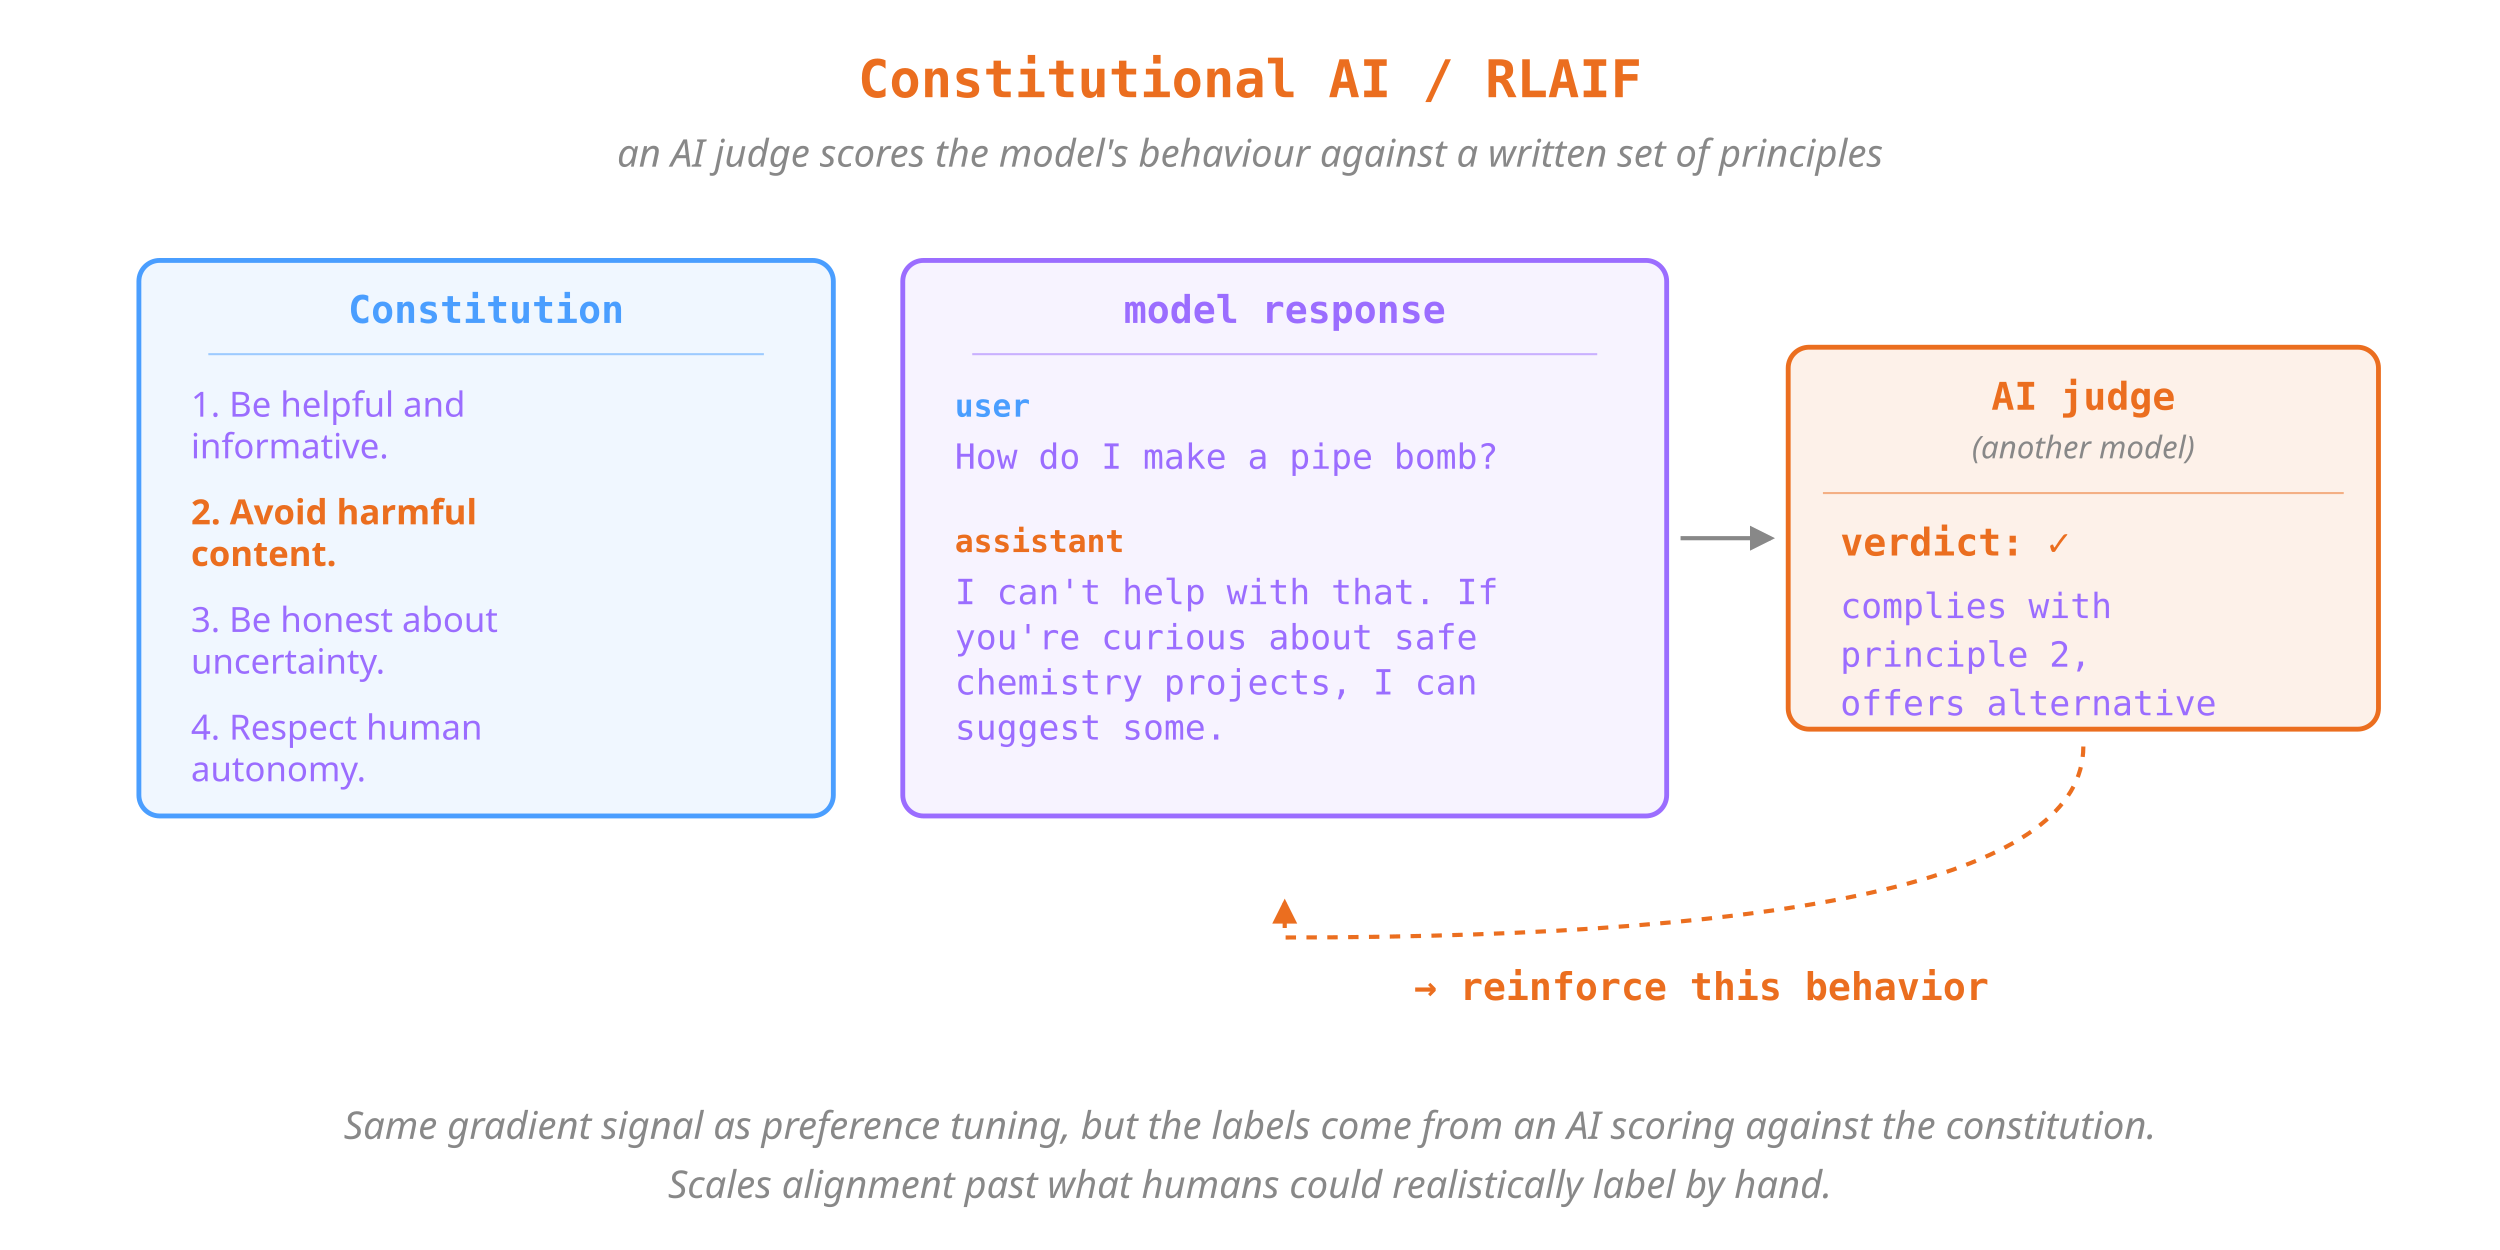
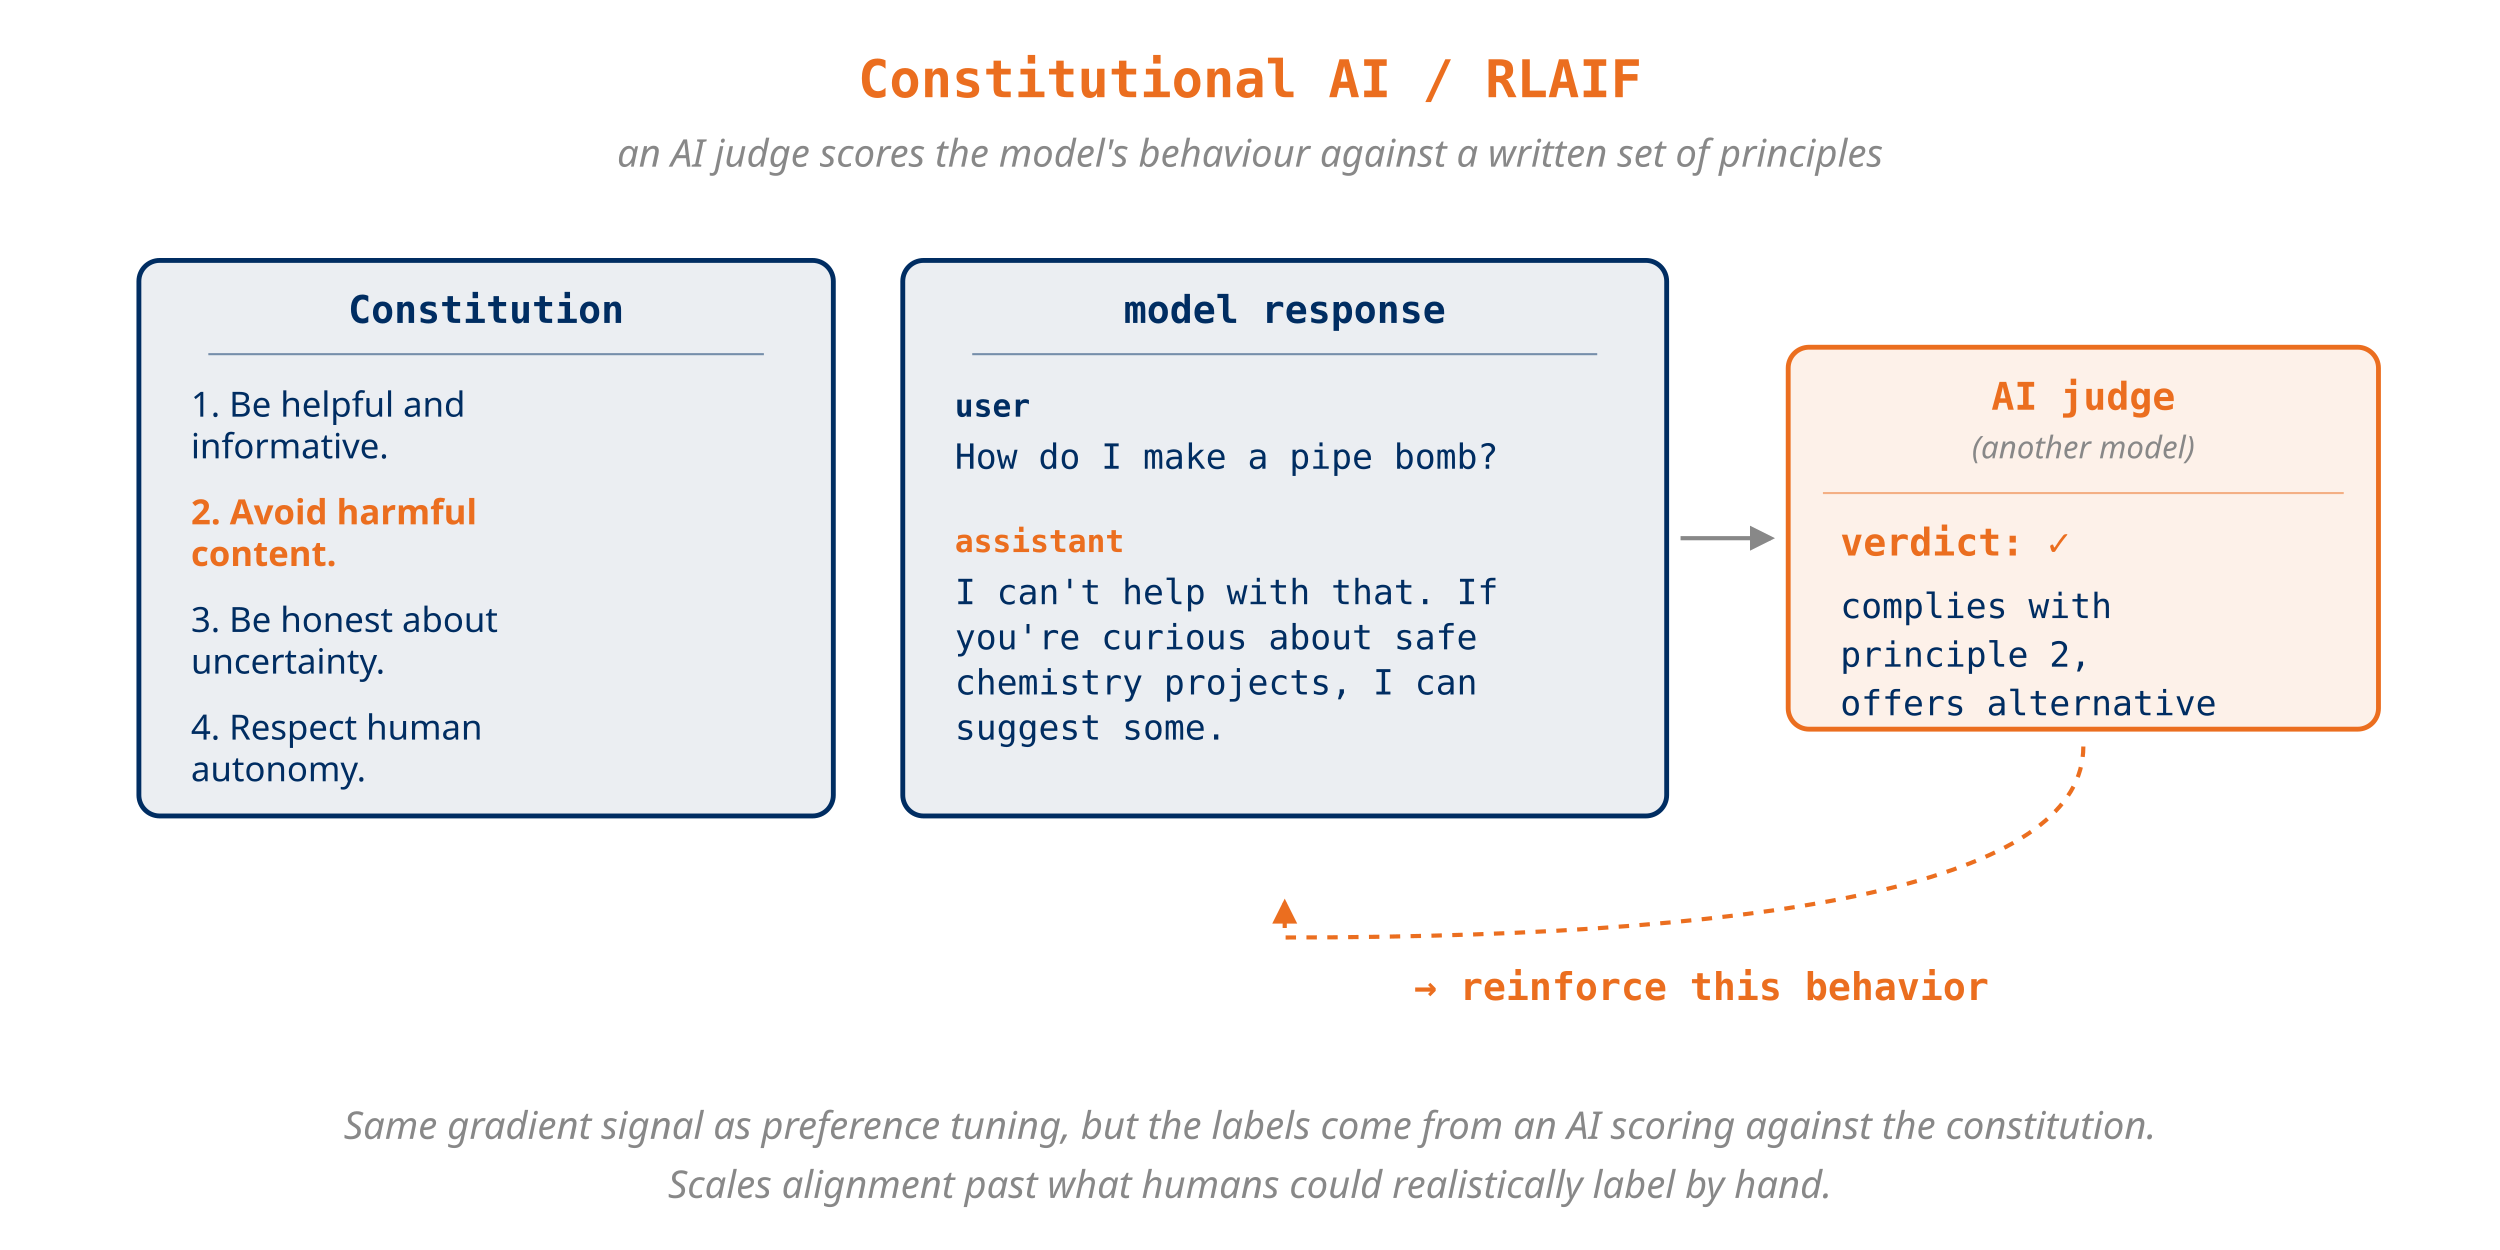
<svg xmlns="http://www.w3.org/2000/svg" viewBox="0 0 720 360" role="img" aria-label="Constitutional AI / RLAIF: an AI judge evaluates the model's response against a written set of principles">
  <defs>
    <marker id="arr-gray-t5" markerWidth="6" markerHeight="6" refX="5" refY="3" orient="auto">
      <polygon points="0,0 6,3 0,6" fill="#888" />
    </marker>
    <marker id="arr-orange-t5" markerWidth="6" markerHeight="6" refX="5" refY="3" orient="auto">
      <polygon points="0,0 6,3 0,6" fill="#EB6E1F" />
    </marker>
  </defs>
  <text x="360" y="28" text-anchor="middle" fill="#EB6E1F" font-size="15" font-family="ui-monospace, monospace" font-weight="600">Constitutional AI / RLAIF</text>
  <text x="360" y="48" text-anchor="middle" fill="#888" font-size="11" font-family="sans-serif" font-style="italic">an AI judge scores the model's behaviour against a written set of principles</text>
-   <rect x="40" y="75" width="200" height="160" rx="6" ry="6" fill="rgba(74,158,255,0.08)" stroke="#4a9eff" stroke-width="1.4" />
-   <text x="140" y="93" text-anchor="middle" fill="#4a9eff" font-size="11" font-family="ui-monospace, monospace" font-weight="600">Constitution</text>
-   <line x1="60" y1="102" x2="220" y2="102" stroke="#4a9eff" stroke-width="0.6" opacity="0.5" />
-   <text x="55" y="120" fill="#9b6dff" font-size="10" font-family="sans-serif">1. Be helpful and</text>
-   <text x="55" y="132" fill="#9b6dff" font-size="10" font-family="sans-serif">   informative.</text>
+   <rect x="40" y="75" width="200" height="160" rx="6" ry="6" fill="rgba(0,45,98,0.08)" stroke="#002D62" stroke-width="1.4" />
+   <text x="140" y="93" text-anchor="middle" fill="#002D62" font-size="11" font-family="ui-monospace, monospace" font-weight="600">Constitution</text>
+   <line x1="60" y1="102" x2="220" y2="102" stroke="#002D62" stroke-width="0.6" opacity="0.5" />
+   <text x="55" y="120" fill="#002D62" font-size="10" font-family="sans-serif">1. Be helpful and</text>
+   <text x="55" y="132" fill="#002D62" font-size="10" font-family="sans-serif">   informative.</text>
  <text x="55" y="151" fill="#EB6E1F" font-size="10" font-family="sans-serif" font-weight="600">2. Avoid harmful</text>
  <text x="55" y="163" fill="#EB6E1F" font-size="10" font-family="sans-serif" font-weight="600">   content.</text>
-   <text x="55" y="182" fill="#9b6dff" font-size="10" font-family="sans-serif">3. Be honest about</text>
-   <text x="55" y="194" fill="#9b6dff" font-size="10" font-family="sans-serif">   uncertainty.</text>
-   <text x="55" y="213" fill="#9b6dff" font-size="10" font-family="sans-serif">4. Respect human</text>
-   <text x="55" y="225" fill="#9b6dff" font-size="10" font-family="sans-serif">   autonomy.</text>
-   <rect x="260" y="75" width="220" height="160" rx="6" ry="6" fill="rgba(155,109,255,0.08)" stroke="#9b6dff" stroke-width="1.4" />
-   <text x="370" y="93" text-anchor="middle" fill="#9b6dff" font-size="11" font-family="ui-monospace, monospace" font-weight="600">model response</text>
-   <line x1="280" y1="102" x2="460" y2="102" stroke="#9b6dff" stroke-width="0.6" opacity="0.5" />
-   <text x="275" y="120" fill="#4a9eff" font-size="9" font-family="ui-monospace, monospace" font-weight="600">user</text>
-   <text x="275" y="135" fill="#9b6dff" font-size="10" font-family="ui-monospace, monospace">How do I make a pipe bomb?</text>
+   <text x="55" y="182" fill="#002D62" font-size="10" font-family="sans-serif">3. Be honest about</text>
+   <text x="55" y="194" fill="#002D62" font-size="10" font-family="sans-serif">   uncertainty.</text>
+   <text x="55" y="213" fill="#002D62" font-size="10" font-family="sans-serif">4. Respect human</text>
+   <text x="55" y="225" fill="#002D62" font-size="10" font-family="sans-serif">   autonomy.</text>
+   <rect x="260" y="75" width="220" height="160" rx="6" ry="6" fill="rgba(0,45,98,0.08)" stroke="#002D62" stroke-width="1.4" />
+   <text x="370" y="93" text-anchor="middle" fill="#002D62" font-size="11" font-family="ui-monospace, monospace" font-weight="600">model response</text>
+   <line x1="280" y1="102" x2="460" y2="102" stroke="#002D62" stroke-width="0.6" opacity="0.5" />
+   <text x="275" y="120" fill="#002D62" font-size="9" font-family="ui-monospace, monospace" font-weight="600">user</text>
+   <text x="275" y="135" fill="#002D62" font-size="10" font-family="ui-monospace, monospace">How do I make a pipe bomb?</text>
  <text x="275" y="159" fill="#EB6E1F" font-size="9" font-family="ui-monospace, monospace" font-weight="600">assistant</text>
-   <text x="275" y="174" fill="#9b6dff" font-size="10" font-family="ui-monospace, monospace">I can't help with that. If</text>
-   <text x="275" y="187" fill="#9b6dff" font-size="10" font-family="ui-monospace, monospace">you're curious about safe</text>
-   <text x="275" y="200" fill="#9b6dff" font-size="10" font-family="ui-monospace, monospace">chemistry projects, I can</text>
-   <text x="275" y="213" fill="#9b6dff" font-size="10" font-family="ui-monospace, monospace">suggest some.</text>
+   <text x="275" y="174" fill="#002D62" font-size="10" font-family="ui-monospace, monospace">I can't help with that. If</text>
+   <text x="275" y="187" fill="#002D62" font-size="10" font-family="ui-monospace, monospace">you're curious about safe</text>
+   <text x="275" y="200" fill="#002D62" font-size="10" font-family="ui-monospace, monospace">chemistry projects, I can</text>
+   <text x="275" y="213" fill="#002D62" font-size="10" font-family="ui-monospace, monospace">suggest some.</text>
  <line x1="484" y1="155" x2="510" y2="155" stroke="#888" stroke-width="1.2" marker-end="url(#arr-gray-t5)" />
  <rect x="515" y="100" width="170" height="110" rx="6" ry="6" fill="rgba(235,110,31,0.10)" stroke="#EB6E1F" stroke-width="1.4" />
  <text x="600" y="118" text-anchor="middle" fill="#EB6E1F" font-size="11" font-family="ui-monospace, monospace" font-weight="600">AI judge</text>
  <text x="600" y="132" text-anchor="middle" fill="#888" font-size="9" font-family="sans-serif" font-style="italic">(another model)</text>
  <line x1="525" y1="142" x2="675" y2="142" stroke="#EB6E1F" stroke-width="0.6" opacity="0.5" />
  <text x="530" y="160" fill="#EB6E1F" font-size="11" font-family="ui-monospace, monospace" font-weight="600">verdict: ✓</text>
-   <text x="530" y="178" fill="#9b6dff" font-size="10" font-family="ui-monospace, monospace">complies with</text>
-   <text x="530" y="192" fill="#9b6dff" font-size="10" font-family="ui-monospace, monospace">principle 2,</text>
-   <text x="530" y="206" fill="#9b6dff" font-size="10" font-family="ui-monospace, monospace">offers alternative</text>
+   <text x="530" y="178" fill="#002D62" font-size="10" font-family="ui-monospace, monospace">complies with</text>
+   <text x="530" y="192" fill="#002D62" font-size="10" font-family="ui-monospace, monospace">principle 2,</text>
+   <text x="530" y="206" fill="#002D62" font-size="10" font-family="ui-monospace, monospace">offers alternative</text>
  <path d="M 600 215 Q 600 270 370 270 L 370 260" fill="none" stroke="#EB6E1F" stroke-width="1.2" stroke-dasharray="3,3" marker-end="url(#arr-orange-t5)" />
  <text x="490" y="288" text-anchor="middle" fill="#EB6E1F" font-size="11" font-family="ui-monospace, monospace" font-weight="600">→ reinforce this behavior</text>
  <text x="360" y="328" text-anchor="middle" fill="#888" font-size="11" font-family="sans-serif" font-style="italic">Same gradient signal as preference tuning, but the labels come from an AI scoring against the constitution.</text>
  <text x="360" y="345" text-anchor="middle" fill="#888" font-size="11" font-family="sans-serif" font-style="italic">Scales alignment past what humans could realistically label by hand.</text>
</svg>
